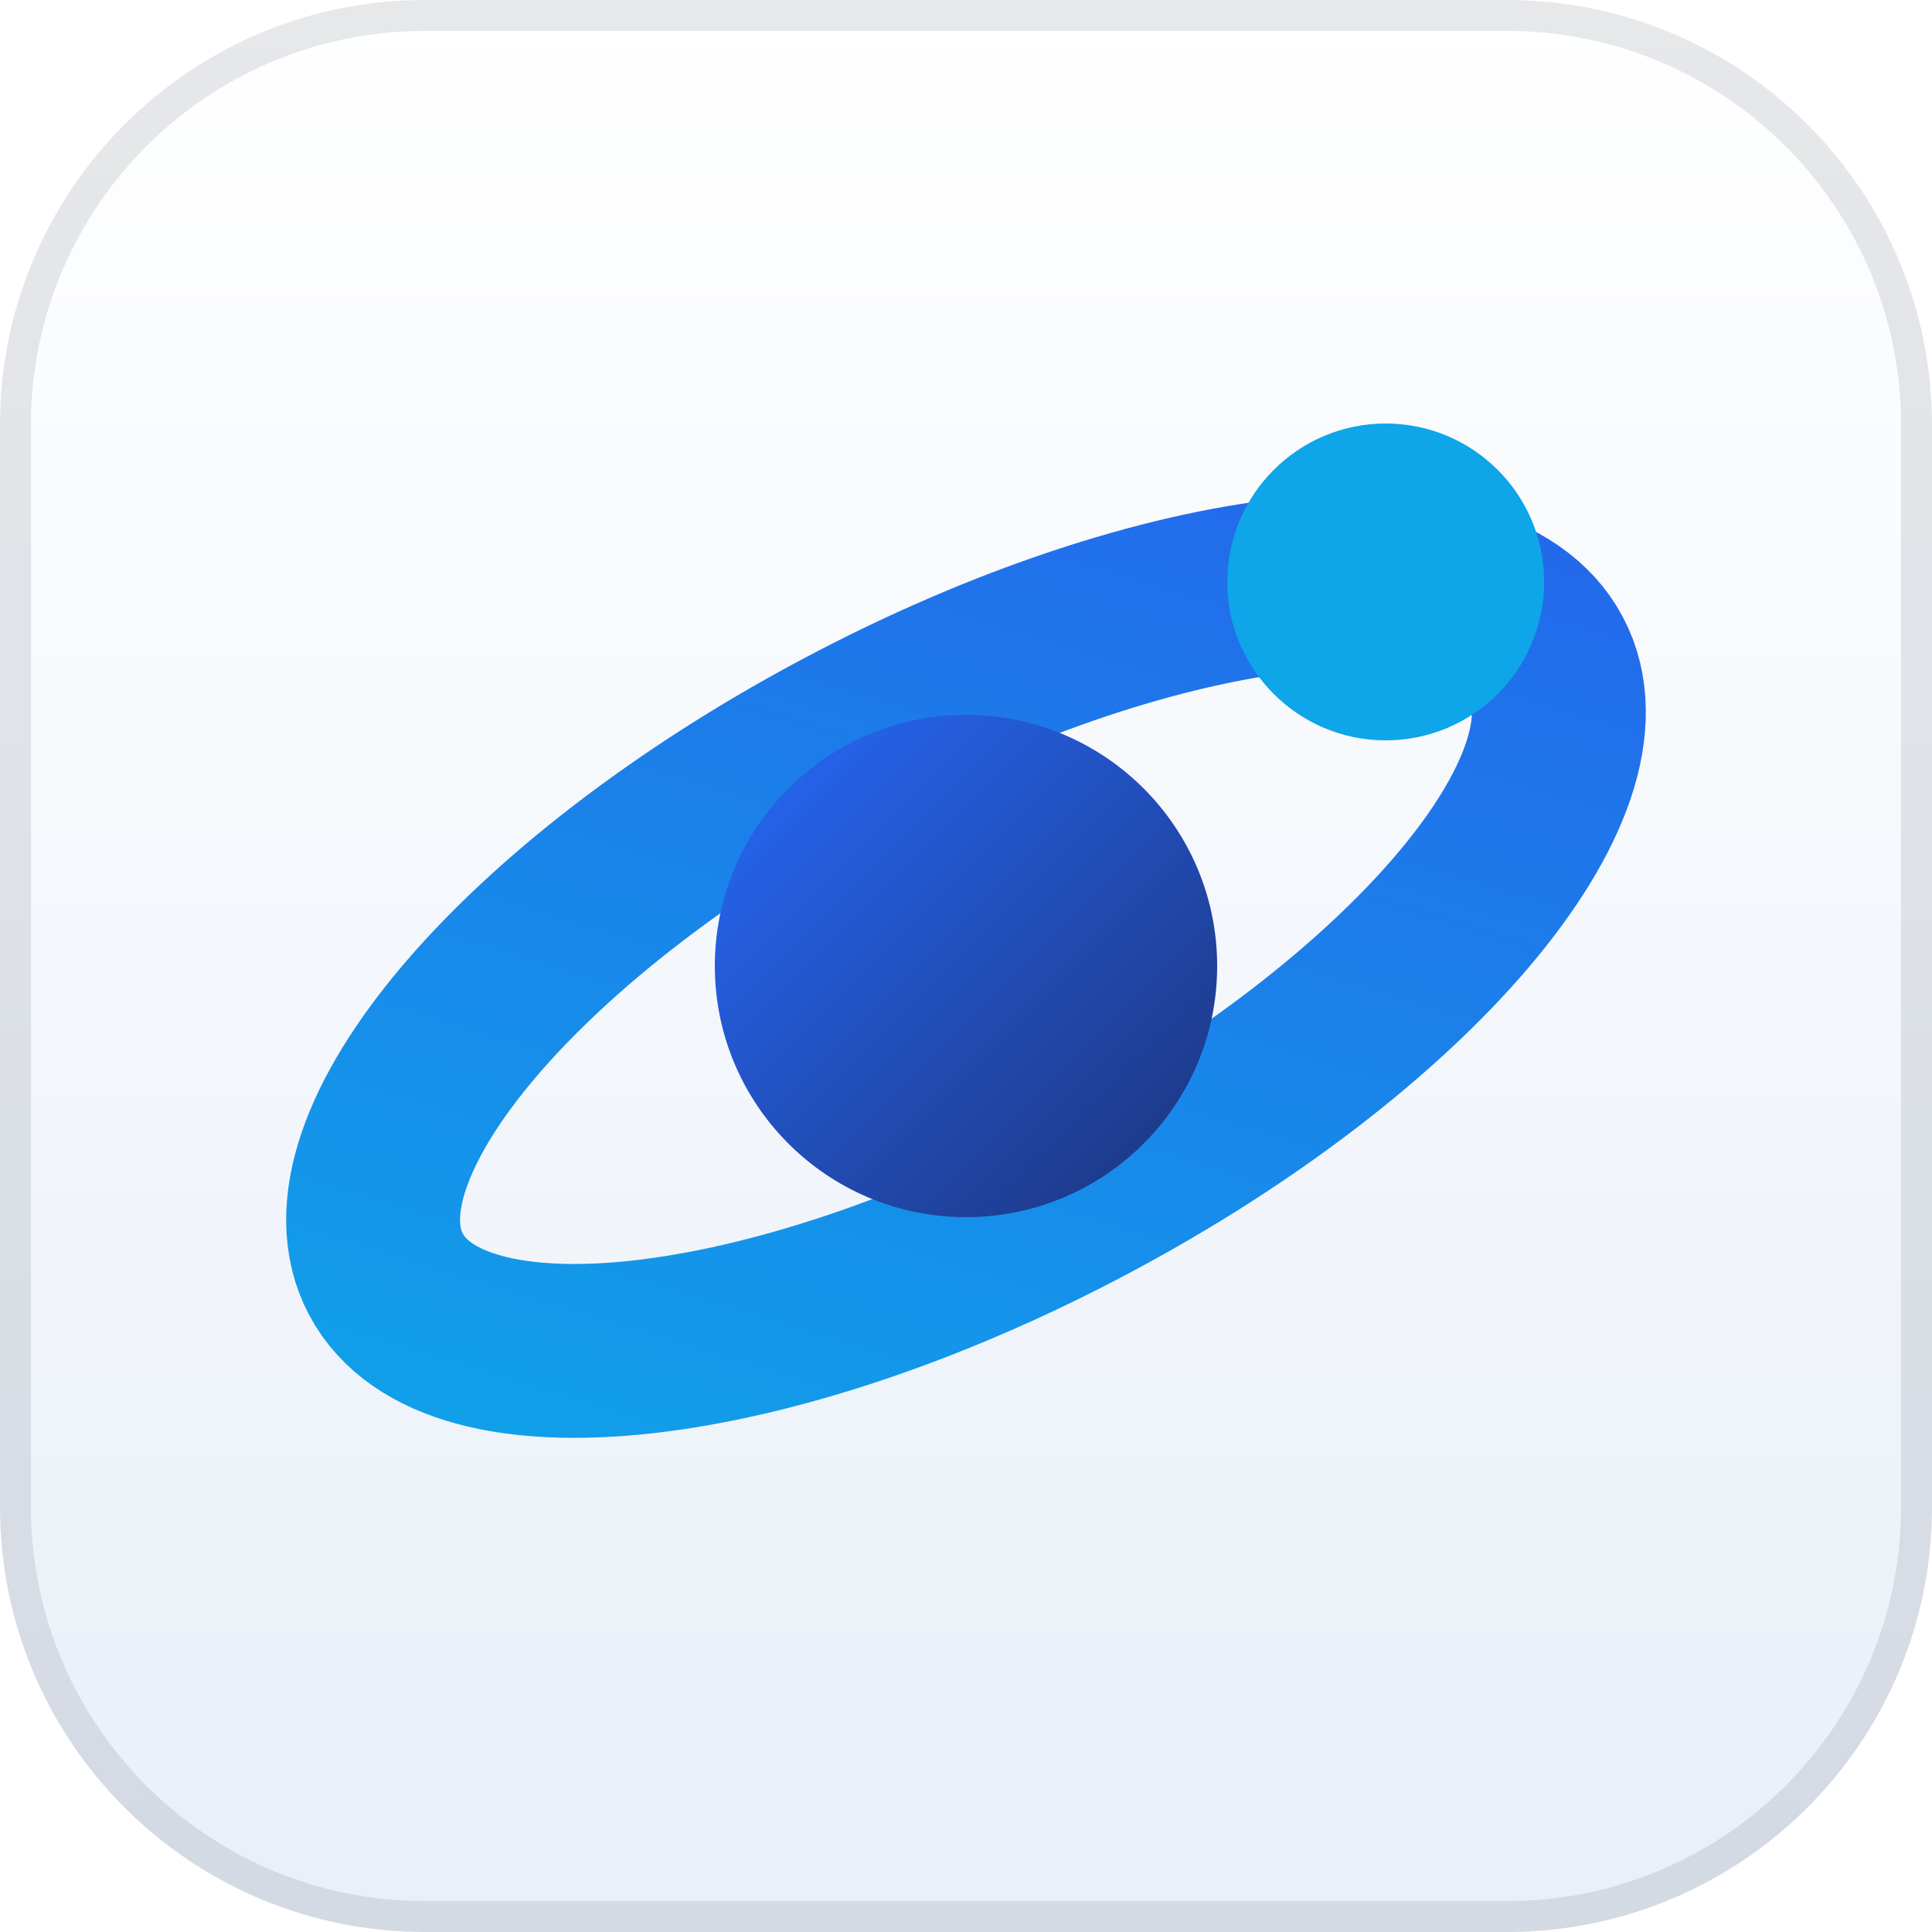
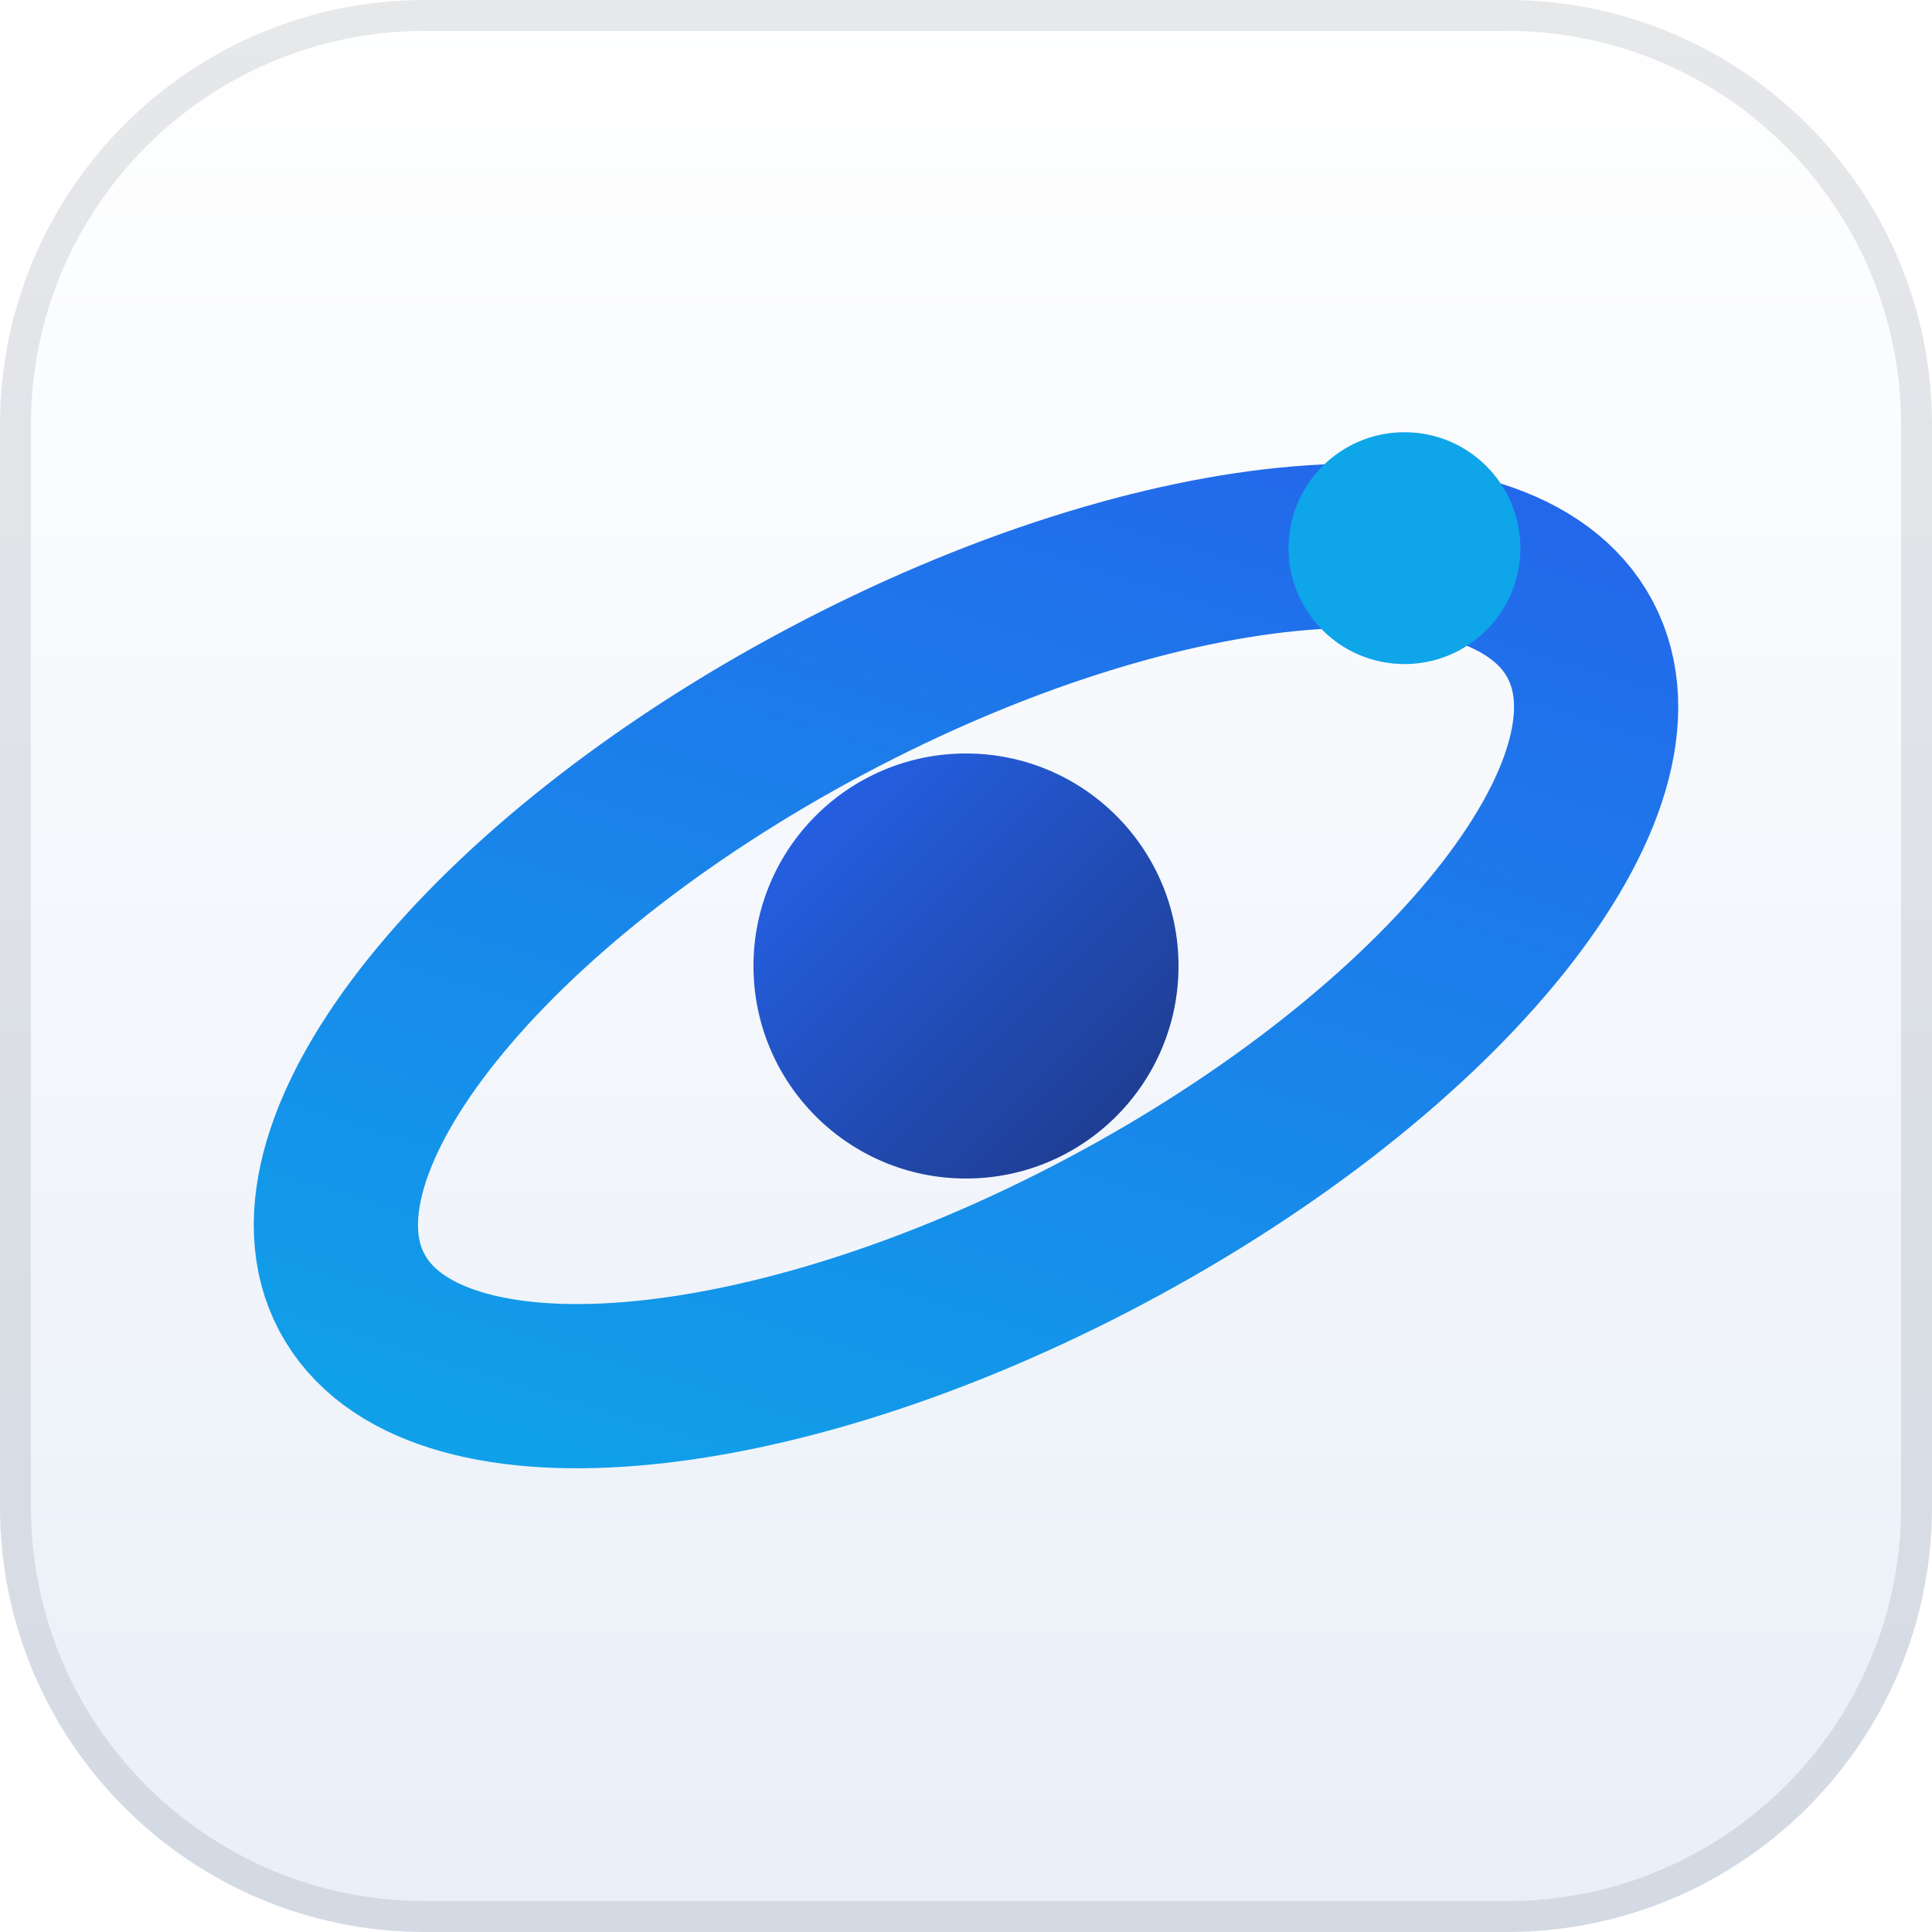
<svg xmlns="http://www.w3.org/2000/svg" viewBox="0 0 100 100" width="100" height="100" role="img" aria-label="Engram">
  <defs>
    <linearGradient id="engram-light-orbit" gradientUnits="userSpaceOnUse" x1="24" y1="76" x2="76" y2="24">
      <stop offset="0" stop-color="#0EA5E9" />
      <stop offset="1" stop-color="#2563EB" />
    </linearGradient>
    <linearGradient id="engram-light-core" gradientUnits="userSpaceOnUse" x1="40.25" y1="40.25" x2="59.75" y2="59.75">
      <stop offset="0" stop-color="#2563EB" />
      <stop offset="1" stop-color="#1E3A8A" />
    </linearGradient>
    <linearGradient id="engram-light-plate" x1="0" y1="0" x2="0" y2="1">
      <stop offset="0" stop-color="#FFFFFF" />
      <stop offset="1" stop-color="#E9EFF8" />
    </linearGradient>
  </defs>
  <rect width="100" height="100" rx="22" fill="url(#engram-light-plate)" />
  <rect x="0.8" y="0.8" width="98.4" height="98.4" rx="21.2" fill="none" stroke="rgba(15, 23, 42, 0.10)" stroke-width="1.6" />
-   <ellipse cx="50" cy="50" rx="34" ry="13.5" fill="none" stroke="url(#engram-light-orbit)" stroke-width="9" transform="rotate(-28 50 50)" />
-   <circle cx="71.725" cy="30.121" r="8.2" fill="#0EA5E9" />
-   <circle cx="50" cy="50" r="13" fill="url(#engram-light-core)" />
+   <ellipse cx="50" cy="50" rx="36" ry="15.5" fill="none" stroke="url(#engram-light-orbit)" stroke-width="8.5" transform="rotate(-28 50 50)" />
+   <circle cx="72.695" cy="28.372" r="6" fill="#0EA5E9" />
+   <circle cx="50" cy="50" r="11" fill="url(#engram-light-core)" />
</svg>
